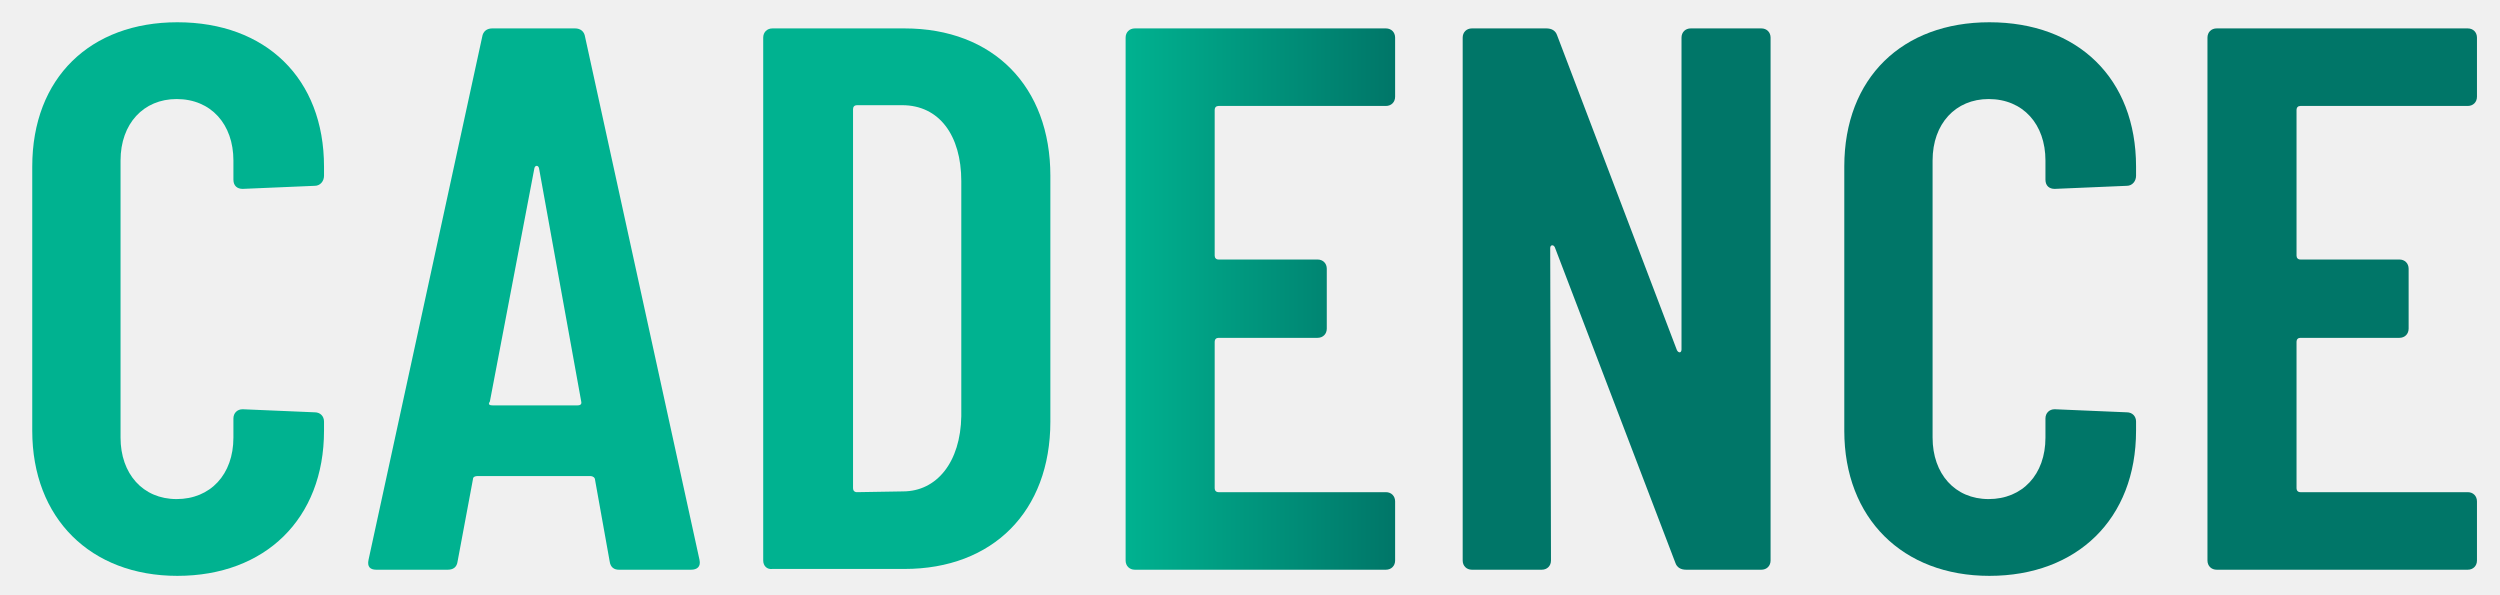
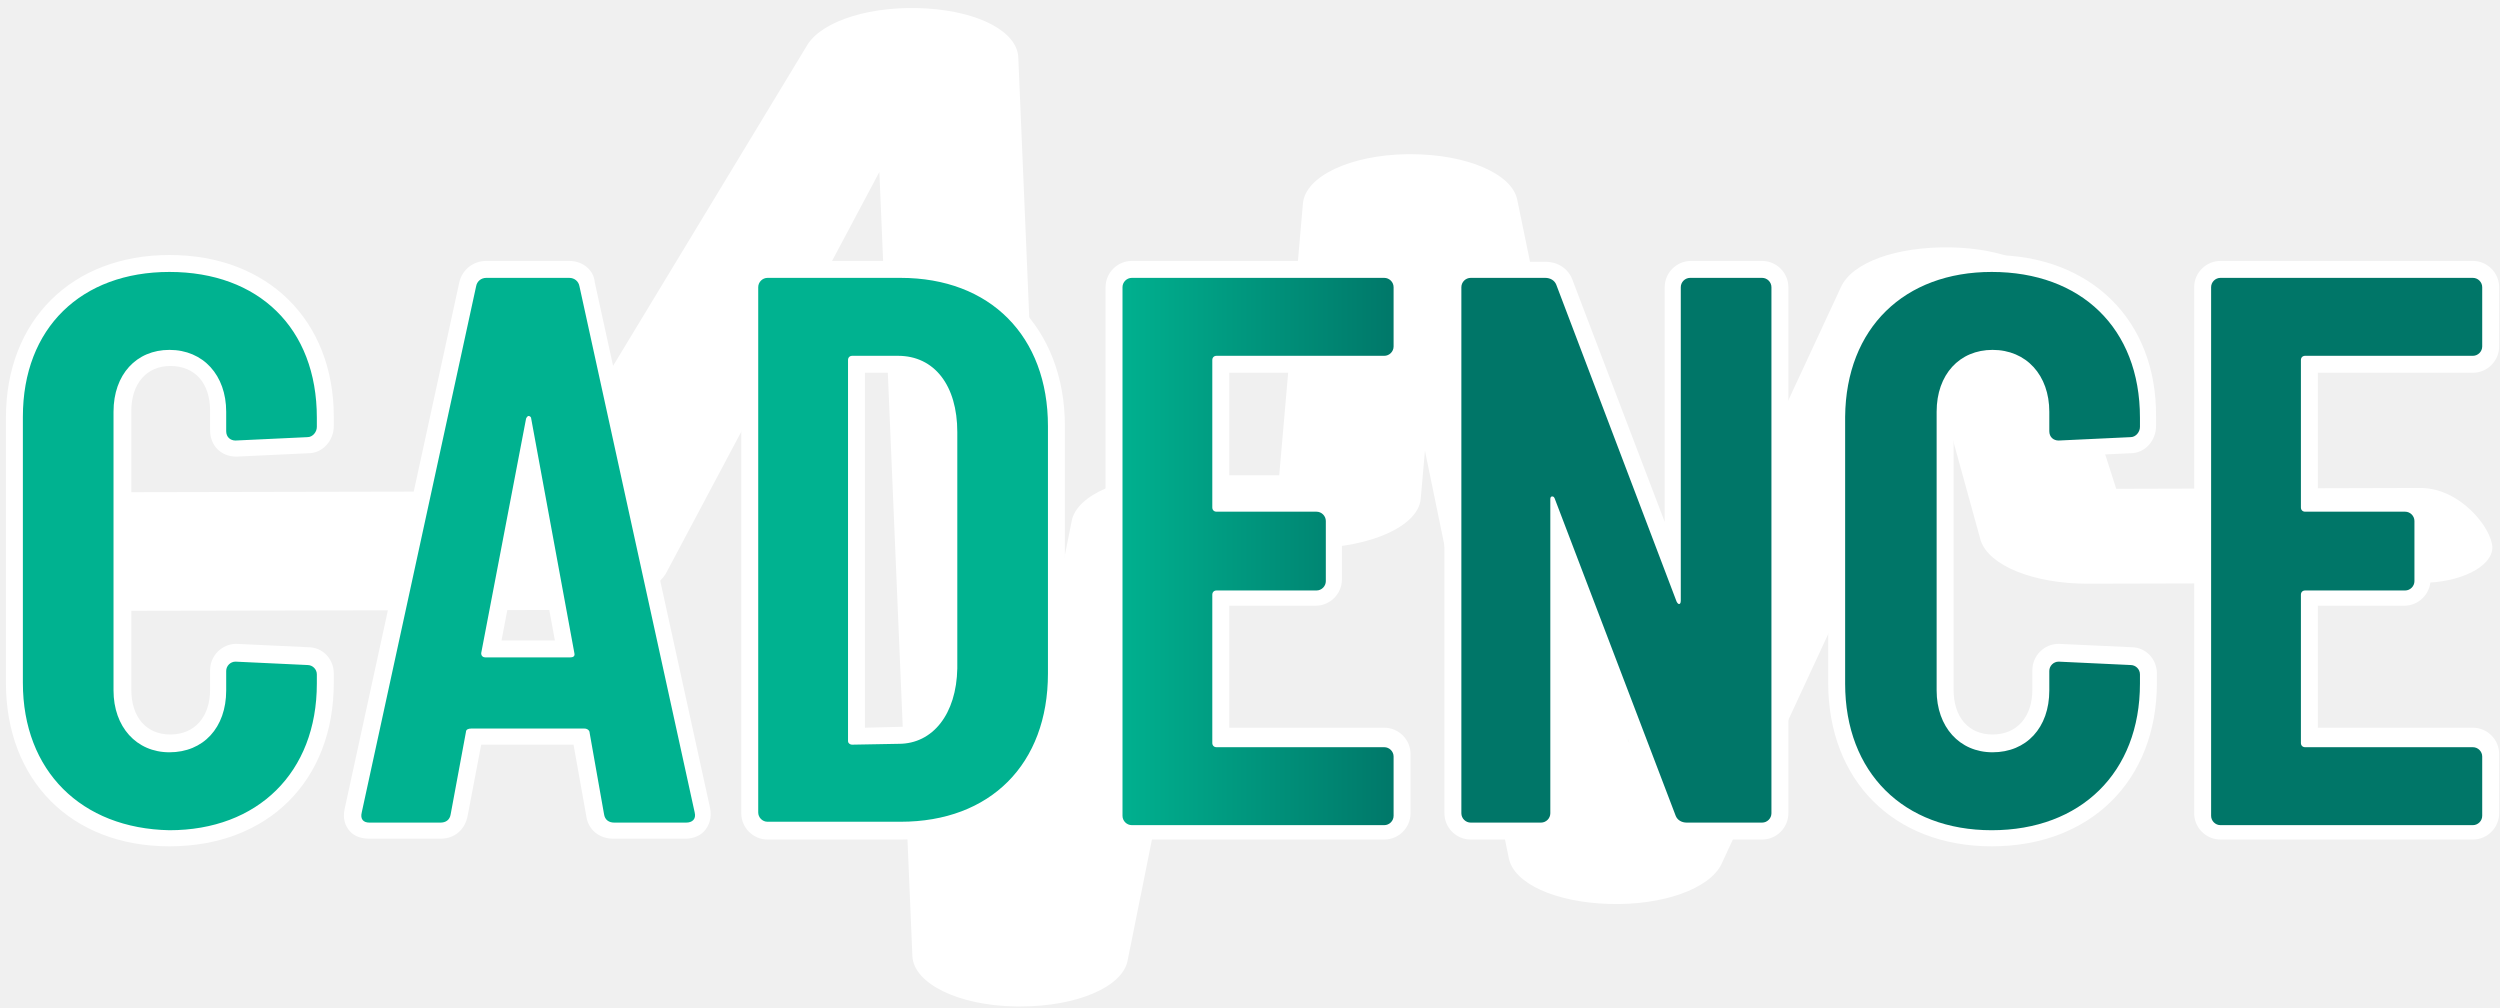
- <svg xmlns="http://www.w3.org/2000/svg" version="1.1" id="Camada_1" x="0px" y="0px" viewBox="0 0 325.6 77.4" style="enable-background:new 0 0 325.6 77.4;" xml:space="preserve">
+ <svg xmlns="http://www.w3.org/2000/svg" version="1.1" id="Camada_1" x="0px" y="0px" viewBox="0 0 295.1 118.9" style="enable-background:new 0 0 295.1 118.9;" xml:space="preserve">
  <style type="text/css">
- 	.st0{fill:#00B290;}
- 	.st1{fill:url(#SVGID_1_);}
- 	.st2{fill:#007668;}
+ 	.st0{fill:#FFFFFF;}
+ 	.st1{fill:#00B290;}
+ 	.st2{fill:url(#SVGID_1_);}
+ 	.st3{fill:#007668;}
</style>
  <g>
-     <path class="st0" d="M4.2,56.1V21.7c0-11.6,7.6-18.8,18.9-18.8c11.5,0,19.1,7.3,19.1,18.8v1.2c0,0.7-0.5,1.3-1.2,1.3l-9.4,0.4   c-0.7,0-1.2-0.4-1.2-1.2v-2.5c0-4.7-2.9-8-7.4-8c-4.3,0-7.3,3.2-7.3,8V57c0,4.7,2.9,8,7.3,8c4.4,0,7.4-3.2,7.4-8v-2.5   c0-0.7,0.5-1.2,1.2-1.2l9.4,0.4c0.7,0,1.2,0.5,1.2,1.2v1.2c0,11.5-7.7,18.9-19.1,18.9C11.8,75,4.2,67.5,4.2,56.1z" />
-     <path class="st0" d="M79.4,73.1l-1.9-10.6c0-0.3-0.3-0.5-0.6-0.5H62.2c-0.3,0-0.6,0.1-0.6,0.4l-2,10.7c-0.1,0.8-0.6,1.1-1.3,1.1H49   c-0.8,0-1.2-0.4-1-1.3L62.8,4.8c0.1-0.7,0.6-1.1,1.3-1.1h10.8c0.7,0,1.2,0.4,1.3,1.1l14.9,68.1c0.2,0.9-0.3,1.3-1.1,1.3h-9.4   C80,74.2,79.5,73.9,79.4,73.1z M64.2,52.8h11c0.3,0,0.6-0.1,0.5-0.5l-5.5-30.4c-0.1-0.4-0.5-0.4-0.6,0l-5.8,30.4   C63.5,52.7,63.8,52.8,64.2,52.8z" />
-     <path class="st0" d="M99.4,73V4.9c0-0.7,0.5-1.2,1.2-1.2h17.2c11.6,0,19,7.6,19,19.2v32c0,11.7-7.5,19.2-19,19.2h-17.2   C99.9,74.2,99.4,73.7,99.4,73z M111.6,64.1l6-0.1c4.4,0,7.5-3.8,7.6-9.8V23.6c0-6-2.9-9.9-7.7-9.9h-5.9c-0.3,0-0.5,0.2-0.5,0.5   v49.4C111.1,63.9,111.3,64.1,111.6,64.1z" />
-     <linearGradient id="SVGID_1_" gradientUnits="userSpaceOnUse" x1="146.538" y1="38.942" x2="181.689" y2="38.942">
-       <stop offset="0" style="stop-color:#00B290" />
-       <stop offset="1" style="stop-color:#007668" />
-     </linearGradient>
-     <path class="st1" d="M180.5,13.8h-21.8c-0.3,0-0.5,0.2-0.5,0.5v19c0,0.3,0.2,0.5,0.5,0.5h12.9c0.7,0,1.2,0.5,1.2,1.2v7.8   c0,0.7-0.5,1.2-1.2,1.2h-12.9c-0.3,0-0.5,0.2-0.5,0.5v19.1c0,0.3,0.2,0.5,0.5,0.5h21.8c0.7,0,1.2,0.5,1.2,1.2V73   c0,0.7-0.5,1.2-1.2,1.2h-32.7c-0.7,0-1.2-0.5-1.2-1.2V4.9c0-0.7,0.5-1.2,1.2-1.2h32.7c0.7,0,1.2,0.5,1.2,1.2v7.7   C181.7,13.3,181.2,13.8,180.5,13.8z" />
-     <path class="st2" d="M190.5,73V4.9c0-0.7,0.5-1.2,1.2-1.2h9.7c0.7,0,1.2,0.3,1.4,0.9l15.6,41c0.2,0.4,0.6,0.4,0.6-0.1V4.9   c0-0.7,0.5-1.2,1.2-1.2h9.2c0.7,0,1.2,0.5,1.2,1.2V73c0,0.7-0.5,1.2-1.2,1.2h-9.8c-0.7,0-1.2-0.3-1.4-0.9l-15.7-41.1   c-0.2-0.4-0.6-0.3-0.6,0.1l0.1,40.7c0,0.7-0.5,1.2-1.2,1.2h-9.1C191,74.2,190.5,73.7,190.5,73z" />
-     <path class="st2" d="M240.2,56.1V21.7c0-11.6,7.6-18.8,18.9-18.8c11.5,0,19.1,7.3,19.1,18.8v1.2c0,0.7-0.5,1.3-1.2,1.3l-9.4,0.4   c-0.7,0-1.2-0.4-1.2-1.2v-2.5c0-4.7-2.9-8-7.4-8c-4.3,0-7.3,3.2-7.3,8V57c0,4.7,2.9,8,7.3,8c4.4,0,7.4-3.2,7.4-8v-2.5   c0-0.7,0.5-1.2,1.2-1.2l9.4,0.4c0.7,0,1.2,0.5,1.2,1.2v1.2c0,11.5-7.7,18.9-19.1,18.9C247.8,75,240.2,67.5,240.2,56.1z" />
-     <path class="st2" d="M321.4,13.8h-21.8c-0.3,0-0.5,0.2-0.5,0.5v19c0,0.3,0.2,0.5,0.5,0.5h12.9c0.7,0,1.2,0.5,1.2,1.2v7.8   c0,0.7-0.5,1.2-1.2,1.2h-12.9c-0.3,0-0.5,0.2-0.5,0.5v19.1c0,0.3,0.2,0.5,0.5,0.5h21.8c0.7,0,1.2,0.5,1.2,1.2V73   c0,0.7-0.5,1.2-1.2,1.2h-32.7c-0.7,0-1.2-0.5-1.2-1.2V4.9c0-0.7,0.5-1.2,1.2-1.2h32.7c0.7,0,1.2,0.5,1.2,1.2v7.7   C322.6,13.3,322.1,13.8,321.4,13.8z" />
+     <g>
+       <g>
+         <path class="st0" d="M120.5,118.8c-0.2,0-0.4,0-0.6,0c-6.8-0.1-12-2.7-12.2-5.9l-3.9-92.6L78.6,67.7C77,70.3,72,72,66.4,72     l-51.6,0.1l0,0c-4.7,0-8.4-1.9-8.5-4.2c0-2.3,3.8-9.8,8.4-9.8L63.4,58L95.3,5.3c1.8-2.9,7.7-4.7,14.1-4.3     c6.3,0.4,10.7,2.8,10.8,5.8l3,71.2l3.3-16.5c0.6-3.1,6-5.4,12.6-5.4H151l2.8-32.1c0.3-3.2,5.6-5.7,12.3-5.8c0.1,0,0.3,0,0.4,0     c6.6,0,12,2.3,12.6,5.4l13.2,64.1l25-53.8c1.3-2.9,6.5-4.8,12.9-4.7c6.2,0.1,11.2,2.2,12.1,5.1l7.5,23.4l35.9-0.1l0,0     c4.7,0,8.4,4.7,8.5,7c0,2.3-3.8,4.2-8.4,4.2l-39.4,0.1l0,0c-6.3,0-11.6-2.1-12.6-5.1L229,46.4L203.2,102     c-1.4,2.9-6.9,4.9-13.3,4.7c-6.3-0.2-11.2-2.4-11.8-5.4l-9.9-48.1l-0.5,5.7c-0.3,3.2-5.9,5.7-12.7,5.8h-12.1l-9.8,48.7     C132.5,116.5,127.1,118.8,120.5,118.8z M250.5,59.8L250.5,59.8L250.5,59.8z M66.4,58L66.4,58L66.4,58z" />
+       </g>
+     </g>
+     <g>
+       <g>
+         <path class="st1" d="M20,98.8c-11,0-18.3-7.3-18.3-18.2V49.2C1.7,38.2,8.9,31,20,31c11.2,0,18.4,7.1,18.4,18.2v1.1     c0,1.2-0.9,2.2-2.1,2.2l-8.5,0.4c-1.3,0-2.1-0.9-2.1-2.1v-2.3c0-3.8-2.2-6.3-5.7-6.3c-3.4,0-5.6,2.5-5.6,6.3v32.9     c0,3.8,2.2,6.3,5.6,6.3c3.5,0,5.7-2.5,5.7-6.3v-2.3c0-1.2,0.9-2.1,2.1-2.1l8.6,0.4c1.2,0,2.1,0.9,2.1,2.1v1.1     C38.4,91.5,31,98.8,20,98.8z" />
+         <path class="st0" d="M20,32.1c10.5,0,17.4,6.6,17.4,17.2v1.1c0,0.6-0.5,1.2-1.1,1.2L27.8,52c-0.6,0-1.1-0.4-1.1-1.1v-2.3     c0-4.3-2.7-7.3-6.7-7.3c-3.9,0-6.6,2.9-6.6,7.3v32.9c0,4.3,2.7,7.3,6.6,7.3c4,0,6.7-2.9,6.7-7.3v-2.3c0-0.6,0.5-1.1,1.1-1.1     l8.5,0.4c0.6,0,1.1,0.5,1.1,1.1v1.1c0,10.5-7,17.3-17.4,17.3C9.6,97.8,2.7,91,2.7,80.6V49.2C2.7,38.7,9.6,32.1,20,32.1 M20,30.1     c-11.5,0-19.3,7.7-19.3,19.2v31.3c0,11.5,7.7,19.3,19.3,19.3s19.4-7.7,19.4-19.3v-1.1c0-1.7-1.3-3.1-3-3.1L27.9,76l0,0l0,0     c-1.7,0-3.1,1.4-3.1,3.1v2.3c0,3.2-1.8,5.3-4.7,5.3c-2.8,0-4.6-2-4.6-5.3V48.5c0-3.2,1.8-5.3,4.6-5.3c2.9,0,4.7,2,4.7,5.3v2.3     c0,1.8,1.3,3.1,3.1,3.1l0,0l0,0l8.5-0.4c1.7,0,3-1.5,3-3.2v-1.1C39.4,37.8,31.6,30.1,20,30.1L20,30.1z" />
+       </g>
+       <g>
+         <path class="st1" d="M72.4,98.1c-1.2,0-2-0.7-2.2-1.9L68.5,87H55.9l-1.8,9.3c-0.1,1.1-1,1.8-2.2,1.8h-8.4c-0.9,0-1.3-0.4-1.6-0.7     c-0.2-0.3-0.5-0.9-0.3-1.7l13.5-62.1c0.1-1,1-1.8,2.2-1.8h9.8c1.1,0,2,0.8,2.2,1.9l13.6,62c0.2,0.8-0.1,1.4-0.3,1.7     c-0.3,0.3-0.8,0.7-1.7,0.7C80.9,98.1,72.4,98.1,72.4,98.1z M66.7,76.6l-4.2-23.2L58,76.6H66.7z" />
+         <path class="st0" d="M67.2,32.8c0.6,0,1.1,0.4,1.2,1L82,95.9c0.2,0.8-0.3,1.2-1,1.2h-8.5c-0.6,0-1.1-0.3-1.2-1l-1.7-9.6     c0-0.3-0.3-0.5-0.6-0.5H55.6c-0.3,0-0.6,0.1-0.6,0.4l-1.8,9.7c-0.1,0.7-0.6,1-1.2,1h-8.4c-0.7,0-1.1-0.4-0.9-1.2l13.5-62.1     c0.1-0.6,0.6-1,1.2-1L67.2,32.8 M57.3,77.6h10c0.3,0,0.6-0.1,0.5-0.5l-5.1-27.7c0-0.2-0.2-0.3-0.3-0.3s-0.2,0.1-0.3,0.3     l-5.3,27.7C56.8,77.5,57.1,77.6,57.3,77.6 M67.2,30.8h-9.8c-1.6,0-2.9,1.1-3.2,2.6l-13.5,62c-0.3,1.3,0.1,2.1,0.5,2.6     c0.3,0.4,1,1,2.4,1H52c1.7,0,2.9-1.1,3.2-2.7l1.6-8.4h10.9l1.5,8.4c0.2,1.6,1.5,2.7,3.2,2.7h8.5c1,0,1.9-0.4,2.4-1.1     c0.3-0.4,0.8-1.3,0.5-2.6l-13.6-62C70.1,31.9,68.8,30.8,67.2,30.8L67.2,30.8z M59.2,75.6l3.2-16.8l3.1,16.8H59.2L59.2,75.6z" />
+       </g>
+       <g>
+         <path class="st1" d="M90.6,98.1c-1.2,0-2.1-0.9-2.1-2.1V33.9c0-1.2,0.9-2.1,2.1-2.1h15.7c11.2,0,18.4,7.3,18.4,18.5v29.2     c0,11.3-7.2,18.5-18.4,18.5L90.6,98.1L90.6,98.1z M101.1,86.9l5-0.1c3.5,0,5.8-3.1,5.9-7.9V51c0-5-2.2-8-6-8h-4.9V86.9z" />
+         <path class="st0" d="M106.3,32.8c10.6,0,17.4,6.9,17.4,17.5v29.2c0,10.7-6.8,17.5-17.4,17.5H90.6c-0.6,0-1.1-0.5-1.1-1.1v-62     c0-0.6,0.5-1.1,1.1-1.1L106.3,32.8 M100.6,87.9l5.5-0.1c4,0,6.8-3.5,6.9-8.9V51c0-5.5-2.7-9-7-9h-5.4c-0.3,0-0.5,0.2-0.5,0.5v45     C100.1,87.7,100.3,87.9,100.6,87.9 M106.3,30.8H90.6c-1.7,0-3.1,1.4-3.1,3.1V96c0,1.7,1.4,3.1,3.1,3.1h15.7     c11.6,0,19.4-7.9,19.4-19.5V50.3C125.7,38.7,117.9,30.8,106.3,30.8L106.3,30.8z M102.1,44h3.9c4.6,0,5,5.4,5,7v27.9     c-0.1,3.3-1.4,6.9-4.9,6.9l-4,0.1V44L102.1,44z" />
+       </g>
+       <g>
+         <linearGradient id="SVGID_1_" gradientUnits="userSpaceOnUse" x1="131.5" y1="55" x2="165.553" y2="55" gradientTransform="matrix(1 0 0 -1 0 120)">
+           <stop offset="0" style="stop-color:#00B290" />
+           <stop offset="1" style="stop-color:#007668" />
+         </linearGradient>
+         <path class="st2" d="M133.6,98.1c-1.2,0-2.1-0.9-2.1-2.1V33.9c0-1.2,0.9-2.1,2.1-2.1h29.8c1.2,0,2.1,0.9,2.1,2.1v7     c0,1.2-0.9,2.1-2.1,2.1h-19.3v16.3h11.2c1.2,0,2.1,0.9,2.1,2.1v7.1c0,1.2-0.9,2.1-2.1,2.1h-11.2V87h19.3c1.2,0,2.1,0.9,2.1,2.1v7     c0,1.2-0.9,2.1-2.1,2.1L133.6,98.1L133.6,98.1z" />
+         <path class="st0" d="M163.4,32.8c0.6,0,1.1,0.5,1.1,1.1v7c0,0.6-0.5,1.1-1.1,1.1h-19.8c-0.3,0-0.5,0.2-0.5,0.5v17.4     c0,0.3,0.2,0.5,0.5,0.5h11.8c0.6,0,1.1,0.5,1.1,1.1v7.1c0,0.6-0.5,1.1-1.1,1.1h-11.8c-0.3,0-0.5,0.2-0.5,0.5v17.5     c0,0.3,0.2,0.5,0.5,0.5h19.8c0.6,0,1.1,0.5,1.1,1.1v7c0,0.6-0.5,1.1-1.1,1.1h-29.8c-0.6,0-1.1-0.5-1.1-1.1V33.9     c0-0.6,0.5-1.1,1.1-1.1L163.4,32.8 M163.4,30.8h-29.8c-1.7,0-3.1,1.4-3.1,3.1V96c0,1.7,1.4,3.1,3.1,3.1h29.8     c1.7,0,3.1-1.4,3.1-3.1v-7c0-1.7-1.4-3.1-3.1-3.1h-18.3V71.5h10.2c1.7,0,3.1-1.4,3.1-3.1v-7.1c0-1.7-1.4-3.1-3.1-3.1h-10.2V44     h18.3c1.7,0,3.1-1.4,3.1-3.1v-7C166.5,32.2,165.2,30.8,163.4,30.8L163.4,30.8z" />
+       </g>
+       <g>
+         <path class="st3" d="M199.1,98.1c-1.1,0-1.9-0.6-2.2-1.5L184,62.8l0,33.2c0,1.2-0.9,2.1-2.1,2.1h-8.3c-1.2,0-2.1-0.9-2.1-2.1     V33.9c0-1.2,0.9-2.1,2.1-2.1h8.8c1.1,0,1.9,0.6,2.2,1.5L197.5,67V33.9c0-1.2,0.9-2.1,2.1-2.1h8.4c1.2,0,2.1,0.9,2.1,2.1V96     c0,1.2-0.9,2.1-2.1,2.1H199.1z" />
+         <path class="st0" d="M208,32.8c0.6,0,1.1,0.5,1.1,1.1V96c0,0.6-0.5,1.1-1.1,1.1h-8.9c-0.6,0-1.1-0.3-1.3-0.8l-14.3-37.5     c-0.1-0.2-0.2-0.2-0.3-0.2s-0.2,0.1-0.2,0.3V96c0,0.6-0.5,1.1-1.1,1.1h-8.3c-0.6,0-1.1-0.5-1.1-1.1V33.9c0-0.6,0.5-1.1,1.1-1.1     h8.8c0.6,0,1.1,0.3,1.3,0.8L197.9,71c0.1,0.2,0.2,0.3,0.3,0.3s0.2-0.1,0.2-0.4v-37c0-0.6,0.5-1.1,1.1-1.1L208,32.8 M208,30.8     h-8.4c-1.7,0-3.1,1.4-3.1,3.1v27.7L185.6,33c-0.5-1.3-1.7-2.1-3.2-2.1h-8.8c-1.7,0-3.1,1.4-3.1,3.1v62c0,1.7,1.4,3.1,3.1,3.1h8.3     c1.7,0,3.1-1.4,3.1-3.1l-0.1-27.7l11,28.7c0.5,1.3,1.7,2.1,3.2,2.1h8.9c1.7,0,3.1-1.4,3.1-3.1V33.9     C211.1,32.2,209.7,30.8,208,30.8L208,30.8z" />
+       </g>
+       <g>
+         <path class="st3" d="M235.1,98.8c-10.9,0-18.3-7.3-18.3-18.3V49.2c0-11,7.2-18.2,18.3-18.2c11.2,0,18.5,7.1,18.5,18.2v1.1     c0,1.2-0.9,2.2-2.1,2.2l-8.5,0.4c-1.3,0-2.1-0.9-2.1-2.1v-2.3c0-3.8-2.2-6.3-5.7-6.3c-3.4,0-5.6,2.5-5.6,6.3v32.9     c0,3.8,2.2,6.3,5.6,6.3c3.5,0,5.7-2.5,5.7-6.3v-2.3c0-1.2,0.9-2.1,2.1-2.1l8.6,0.4c1.2,0,2.1,0.9,2.1,2.1v1.1     C253.6,91.5,246.2,98.8,235.1,98.8z" />
+         <path class="st0" d="M235.1,32.1c10.5,0,17.5,6.6,17.5,17.2v1.1c0,0.6-0.5,1.2-1.1,1.2L243,52c-0.6,0-1.1-0.4-1.1-1.1v-2.3     c0-4.3-2.7-7.3-6.7-7.3c-3.9,0-6.6,2.9-6.6,7.3v32.9c0,4.3,2.7,7.3,6.6,7.3c4,0,6.7-2.9,6.7-7.3v-2.3c0-0.6,0.5-1.1,1.1-1.1     l8.5,0.4c0.6,0,1.1,0.5,1.1,1.1v1.1c0,10.5-7,17.3-17.5,17.3c-10.4,0-17.3-6.8-17.3-17.3V49.2C217.9,38.7,224.8,32.1,235.1,32.1      M235.1,30.1c-11.5,0-19.3,7.7-19.3,19.2v31.3c0,11.5,7.7,19.3,19.3,19.3s19.5-7.7,19.5-19.3v-1.1c0-1.7-1.3-3.1-3-3.1L243,76     l0,0l0,0c-1.7,0-3.1,1.4-3.1,3.1v2.3c0,3.2-1.8,5.3-4.7,5.3c-2.8,0-4.6-2-4.6-5.3V48.5c0-3.2,1.8-5.3,4.6-5.3     c2.9,0,4.7,2,4.7,5.3v2.3c0,1.8,1.3,3.1,3.1,3.1l0,0l0,0l8.5-0.4c1.7,0,3-1.5,3-3.2v-1.1C254.6,37.8,246.8,30.1,235.1,30.1     L235.1,30.1z" />
+       </g>
+       <g>
+         <path class="st3" d="M262.1,98.1c-1.2,0-2.1-0.9-2.1-2.1V33.9c0-1.2,0.9-2.1,2.1-2.1h29.8c1.2,0,2.1,0.9,2.1,2.1v7     c0,1.2-0.9,2.1-2.1,2.1h-19.3v16.3h11.2c1.2,0,2.1,0.9,2.1,2.1v7.1c0,1.2-0.9,2.1-2.1,2.1h-11.2V87h19.3c1.2,0,2.1,0.9,2.1,2.1v7     c0,1.2-0.9,2.1-2.1,2.1L262.1,98.1L262.1,98.1z" />
+         <path class="st0" d="M291.9,32.8c0.6,0,1.1,0.5,1.1,1.1v7c0,0.6-0.5,1.1-1.1,1.1h-19.8c-0.3,0-0.5,0.2-0.5,0.5v17.4     c0,0.3,0.2,0.5,0.5,0.5h11.8c0.6,0,1.1,0.5,1.1,1.1v7.1c0,0.6-0.5,1.1-1.1,1.1h-11.8c-0.3,0-0.5,0.2-0.5,0.5v17.5     c0,0.3,0.2,0.5,0.5,0.5h19.8c0.6,0,1.1,0.5,1.1,1.1v7c0,0.6-0.5,1.1-1.1,1.1h-29.8c-0.6,0-1.1-0.5-1.1-1.1V33.9     c0-0.6,0.5-1.1,1.1-1.1L291.9,32.8 M291.9,30.8h-29.8c-1.7,0-3.1,1.4-3.1,3.1V96c0,1.7,1.4,3.1,3.1,3.1h29.8     c1.7,0,3.1-1.4,3.1-3.1v-7c0-1.7-1.4-3.1-3.1-3.1h-18.3V71.5h10.2c1.7,0,3.1-1.4,3.1-3.1v-7.1c0-1.7-1.4-3.1-3.1-3.1h-10.2V44     h18.3c1.7,0,3.1-1.4,3.1-3.1v-7C295,32.2,293.6,30.8,291.9,30.8L291.9,30.8z" />
+       </g>
+     </g>
  </g>
</svg>
